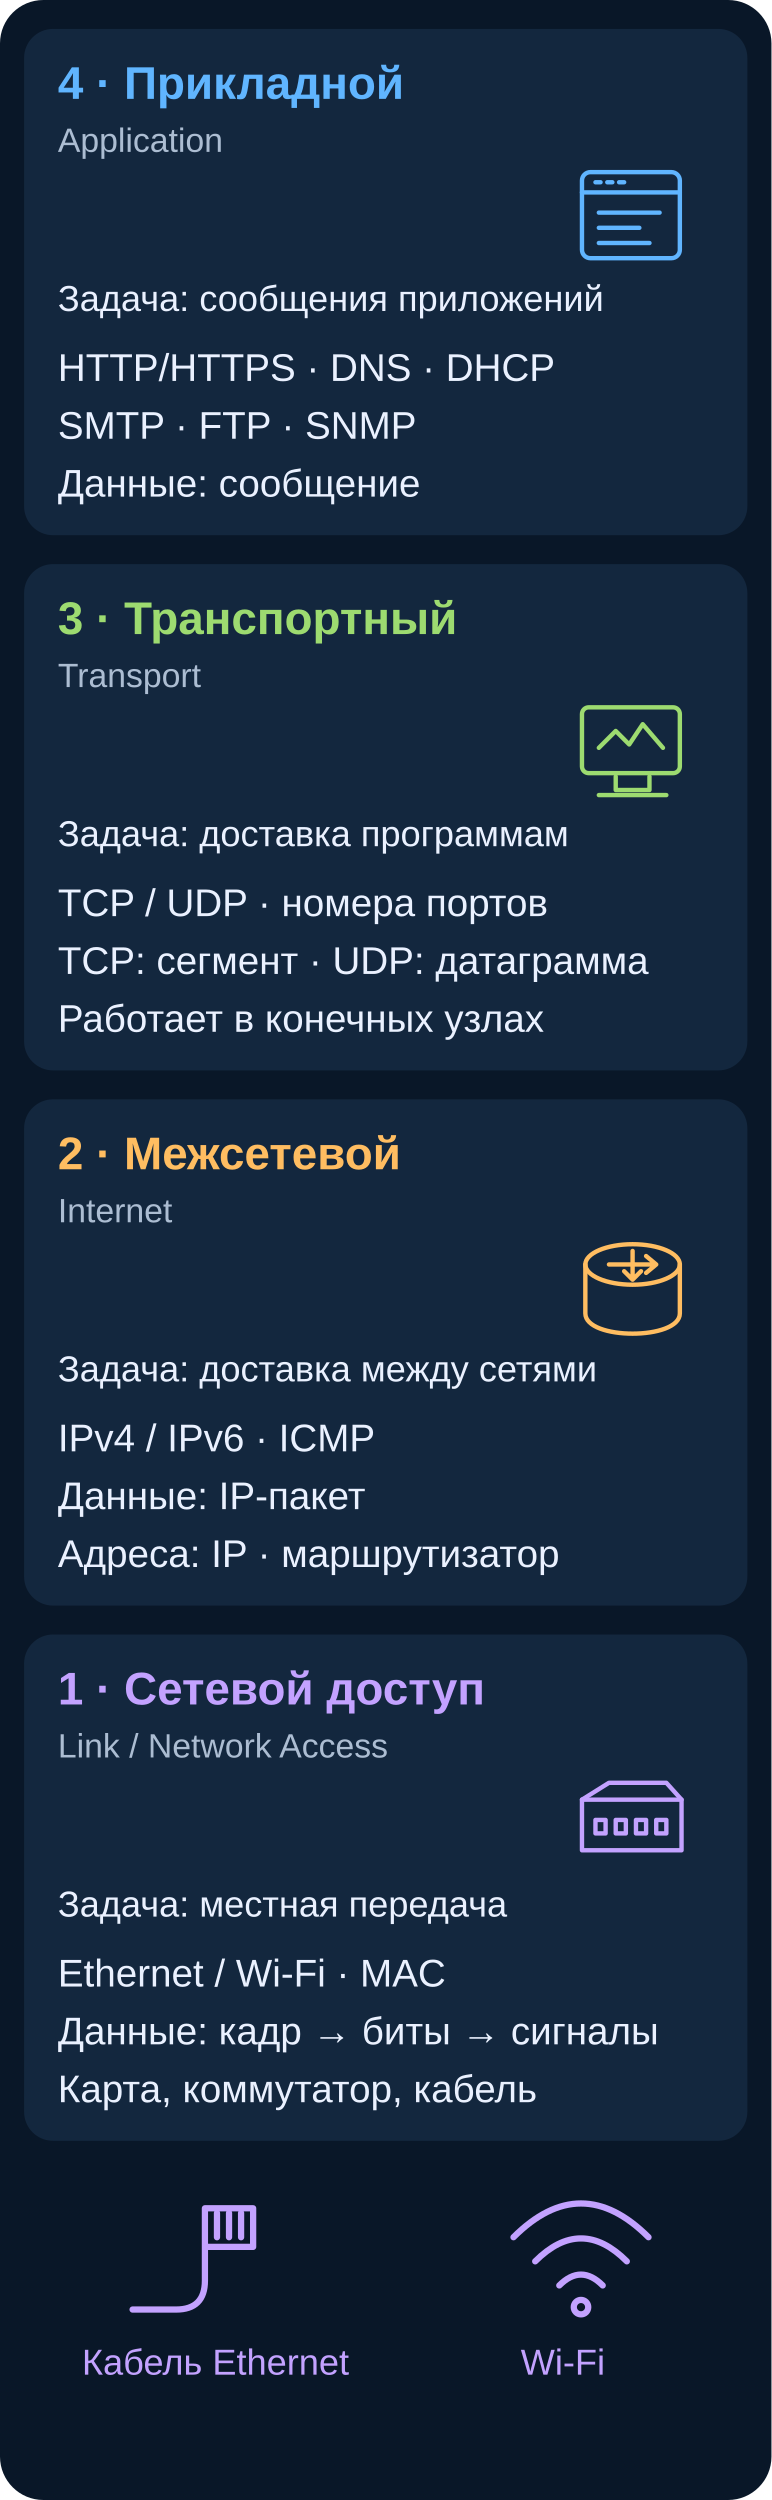
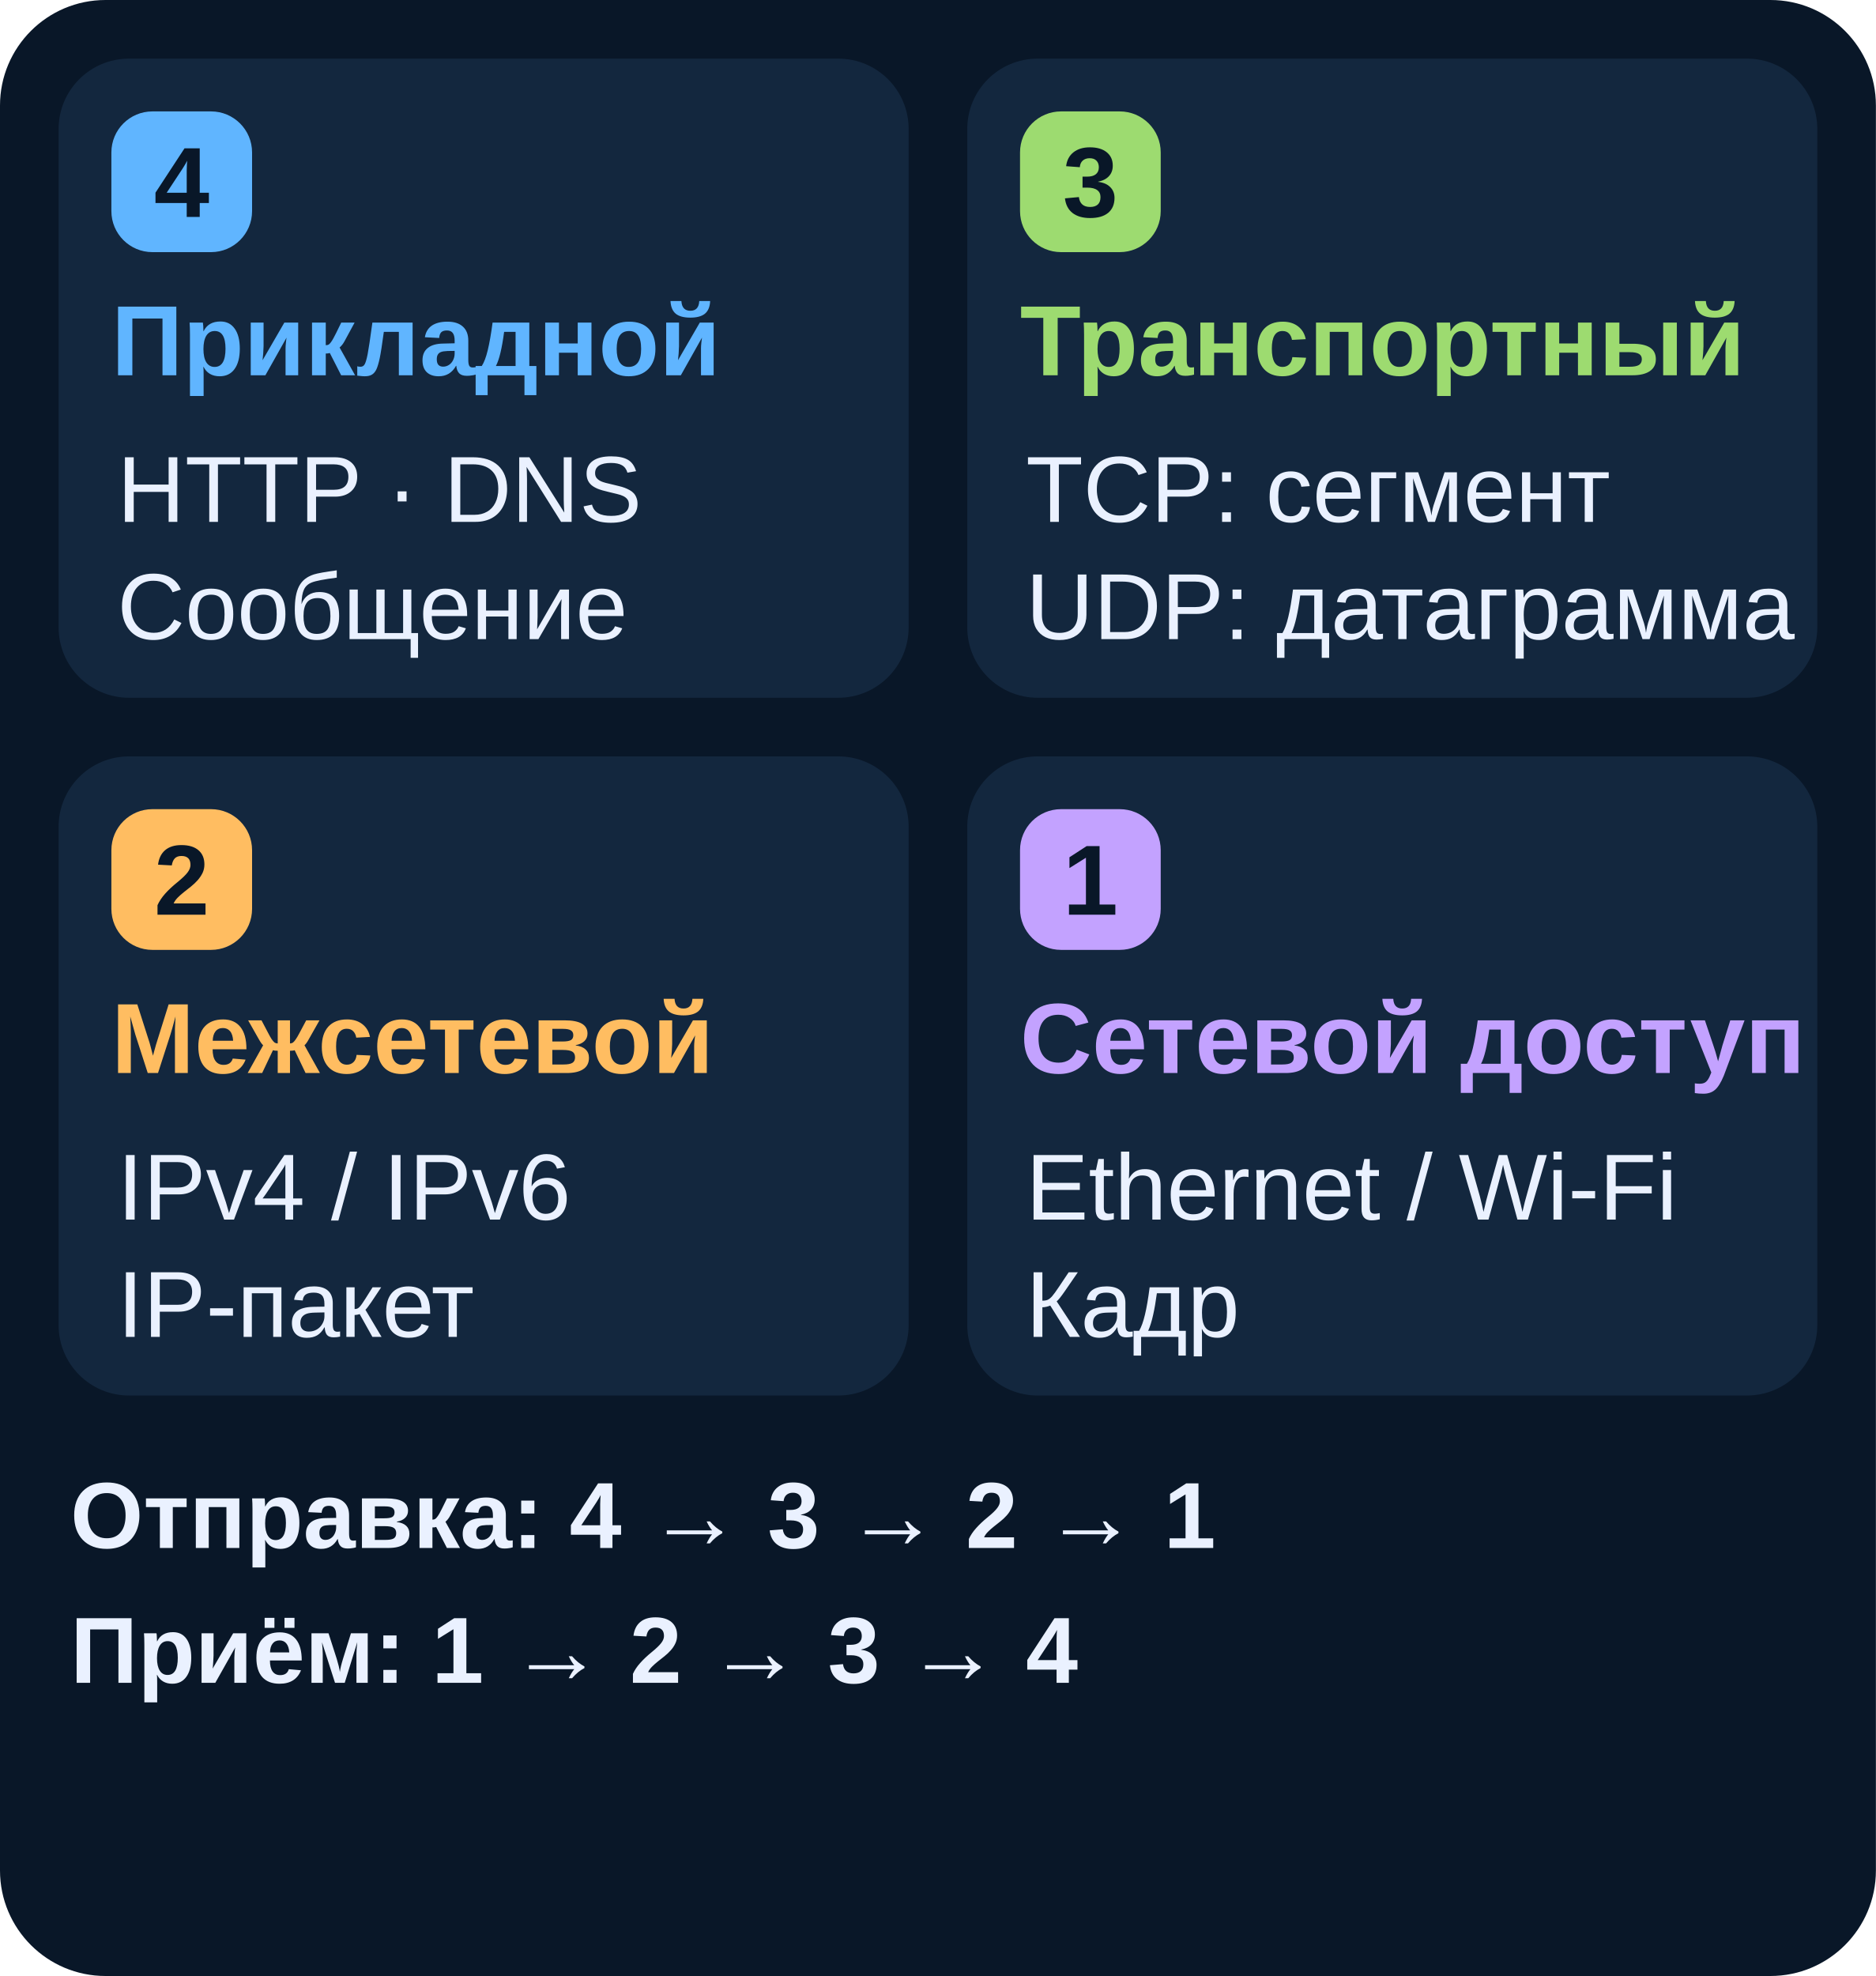
- <svg xmlns="http://www.w3.org/2000/svg" viewBox="0 0 320 1037" role="img" aria-labelledby="t">
-   <rect width="320" height="1037" rx="18" fill="#091728" />
+ <svg xmlns="http://www.w3.org/2000/svg" viewBox="0 0 320 337" role="img" aria-labelledby="t">
+   <rect width="320" height="337" rx="18" fill="#091728" />
  <g font-family="Arial, sans-serif">
-     <rect x="10" y="12" width="300" height="210" rx="12" fill="#13273e" />
-     <text x="24" y="41" font-size="19" fill="#60b5ff" font-weight="700">4 · Прикладной</text>
-     <text x="24" y="63" font-size="14" fill="#acbdd2" font-weight="400">Application</text>
-     <g transform="translate(240 70) scale(.7)">
-       <g transform="translate(0 0)" stroke="#60b5ff" fill="none" stroke-width="2.6" stroke-linecap="round" stroke-linejoin="round">
-         <rect x="2" y="2" width="58" height="51" rx="5" />
-         <path d="M2 14h58M10 8h3m4 0h3m4 0h3M12 26h36M12 35h24M12 44h30" />
-       </g>
-     </g>
-     <text x="24" y="129" font-size="15" fill="#eaf1ff" font-weight="400">Задача: сообщения приложений</text>
-     <text x="24" y="158" font-size="16" fill="#eaf1ff" font-weight="400">HTTP/HTTPS · DNS · DHCP</text>
-     <text x="24" y="182" font-size="16" fill="#eaf1ff" font-weight="400">SMTP · FTP · SNMP</text>
-     <text x="24" y="206" font-size="16" fill="#eaf1ff" font-weight="400">Данные: сообщение</text>
-     <rect x="10" y="234" width="300" height="210" rx="12" fill="#13273e" />
-     <text x="24" y="263" font-size="19" fill="#9ddb70" font-weight="700">3 · Транспортный</text>
-     <text x="24" y="285" font-size="14" fill="#acbdd2" font-weight="400">Transport</text>
-     <g transform="translate(240 292) scale(.7)">
-       <g transform="translate(0 0)" stroke="#9ddb70" fill="none" stroke-width="2.6" stroke-linecap="round" stroke-linejoin="round">
-         <rect x="2" y="2" width="58" height="39" rx="4" />
-         <path d="M22 43v8h20v-8M12 54h40" />
-         <path d="m12 26 10-10 8 8 8-12 12 14" />
-       </g>
-     </g>
-     <text x="24" y="351" font-size="15" fill="#eaf1ff" font-weight="400">Задача: доставка программам</text>
-     <text x="24" y="380" font-size="16" fill="#eaf1ff" font-weight="400">TCP / UDP · номера портов</text>
-     <text x="24" y="404" font-size="16" fill="#eaf1ff" font-weight="400">TCP: сегмент · UDP: датаграмма</text>
-     <text x="24" y="428" font-size="16" fill="#eaf1ff" font-weight="400">Работает в конечных узлах</text>
-     <rect x="10" y="456" width="300" height="210" rx="12" fill="#13273e" />
-     <text x="24" y="485" font-size="19" fill="#ffbd61" font-weight="700">2 · Межсетевой</text>
-     <text x="24" y="507" font-size="14" fill="#acbdd2" font-weight="400">Internet</text>
-     <g transform="translate(240 514) scale(.7)">
-       <g transform="translate(0 0)" stroke="#ffbd61" fill="none" stroke-width="2.6" stroke-linecap="round" stroke-linejoin="round">
-         <ellipse cx="32" cy="15" rx="28" ry="12" />
-         <path d="M4 15v29c0 16 56 16 56 0V15M18 15h28m-6-5 6 5-6 5M32 7v17m-5-5 5 5 5-5" />
-       </g>
-     </g>
-     <text x="24" y="573" font-size="15" fill="#eaf1ff" font-weight="400">Задача: доставка между сетями</text>
-     <text x="24" y="602" font-size="16" fill="#eaf1ff" font-weight="400">IPv4 / IPv6 · ICMP</text>
-     <text x="24" y="626" font-size="16" fill="#eaf1ff" font-weight="400">Данные: IP-пакет</text>
-     <text x="24" y="650" font-size="16" fill="#eaf1ff" font-weight="400">Адреса: IP · маршрутизатор</text>
-     <rect x="10" y="678" width="300" height="210" rx="12" fill="#13273e" />
-     <text x="24" y="707" font-size="19" fill="#c3a2ff" font-weight="700">1 · Сетевой доступ</text>
-     <text x="24" y="729" font-size="14" fill="#acbdd2" font-weight="400">Link / Network Access</text>
-     <g transform="translate(240 736) scale(.7)">
-       <g transform="translate(0 0)" stroke="#c3a2ff" fill="none" stroke-width="2.6" stroke-linecap="round" stroke-linejoin="round">
-         <path d="m2 15 16-10h34l9 10v30H2Z" />
-         <path d="M2 15h59M10 27h6v8h-6zm12 0h6v8h-6zm12 0h6v8h-6zm12 0h6v8h-6z" />
-       </g>
-     </g>
-     <text x="24" y="795" font-size="15" fill="#eaf1ff" font-weight="400">Задача: местная передача</text>
-     <text x="24" y="824" font-size="16" fill="#eaf1ff" font-weight="400">Ethernet / Wi-Fi · MAC</text>
-     <text x="24" y="848" font-size="16" fill="#eaf1ff" font-weight="400">Данные: кадр → биты → сигналы</text>
-     <text x="24" y="872" font-size="16" fill="#eaf1ff" font-weight="400">Карта, коммутатор, кабель</text>
-     <g transform="translate(55 910)" stroke="#c3a2ff" fill="none" stroke-width="2.6" stroke-linecap="round" stroke-linejoin="round">
-       <path d="M0 48h18q12 0 12-12V22h20V6H30v16m5-14v10m5-10v10m5-10v10" />
-     </g>
-     <g transform="translate(210 910)" stroke="#c3a2ff" fill="none" stroke-width="2.6" stroke-linecap="round" stroke-linejoin="round">
-       <path d="M3 18q28-28 56 0M12 28q19-19 38 0M22 38q9-9 18 0" />
-       <circle cx="31" cy="47" r="3" />
-     </g>
-     <text x="34" y="985" font-size="15" fill="#c3a2ff" font-weight="400">Кабель Ethernet</text>
-     <text x="216" y="985" font-size="15" fill="#c3a2ff" font-weight="400">Wi-Fi</text>
+     <rect x="10" y="10" width="145" height="109" rx="12" fill="#13273e" />
+     <rect x="19" y="19" width="24" height="24" rx="7" fill="#60b5ff" />
+     <text text-anchor="middle" x="31" y="37" font-size="17" fill="#091728" font-weight="700">4</text>
+     <text x="19" y="64" font-size="17" fill="#60b5ff" font-weight="700">Прикладной</text>
+     <text x="20" y="89" font-size="16" fill="#eaf1ff" font-weight="400">HTTP · DNS</text>
+     <text x="20" y="109" font-size="16" fill="#eaf1ff" font-weight="400">Сообщение</text>
+     <rect x="165" y="10" width="145" height="109" rx="12" fill="#13273e" />
+     <rect x="174" y="19" width="24" height="24" rx="7" fill="#9ddb70" />
+     <text text-anchor="middle" x="186" y="37" font-size="17" fill="#091728" font-weight="700">3</text>
+     <text x="174" y="64" font-size="17" fill="#9ddb70" font-weight="700">Транспортный</text>
+     <text x="175" y="89" font-size="16" fill="#eaf1ff" font-weight="400">TCP: сегмент</text>
+     <text x="175" y="109" font-size="16" fill="#eaf1ff" font-weight="400">UDP: датаграмма</text>
+     <rect x="10" y="129" width="145" height="109" rx="12" fill="#13273e" />
+     <rect x="19" y="138" width="24" height="24" rx="7" fill="#ffbd61" />
+     <text text-anchor="middle" x="31" y="156" font-size="17" fill="#091728" font-weight="700">2</text>
+     <text x="19" y="183" font-size="17" fill="#ffbd61" font-weight="700">Межсетевой</text>
+     <text x="20" y="208" font-size="16" fill="#eaf1ff" font-weight="400">IPv4 / IPv6</text>
+     <text x="20" y="228" font-size="16" fill="#eaf1ff" font-weight="400">IP-пакет</text>
+     <rect x="165" y="129" width="145" height="109" rx="12" fill="#13273e" />
+     <rect x="174" y="138" width="24" height="24" rx="7" fill="#c3a2ff" />
+     <text text-anchor="middle" x="186" y="156" font-size="17" fill="#091728" font-weight="700">1</text>
+     <text x="174" y="183" font-size="17" fill="#c3a2ff" font-weight="700">Сетевой доступ</text>
+     <text x="175" y="208" font-size="16" fill="#eaf1ff" font-weight="400">Ethernet / Wi-Fi</text>
+     <text x="175" y="228" font-size="16" fill="#eaf1ff" font-weight="400">Кадр</text>
+     <text x="12" y="264" font-size="16" fill="#eaf1ff" font-weight="700">Отправка: 4 → 3 → 2 → 1</text>
+     <text x="12" y="287" font-size="16" fill="#eaf1ff" font-weight="700">Приём: 1 → 2 → 3 → 4</text>
  </g>
</svg>
